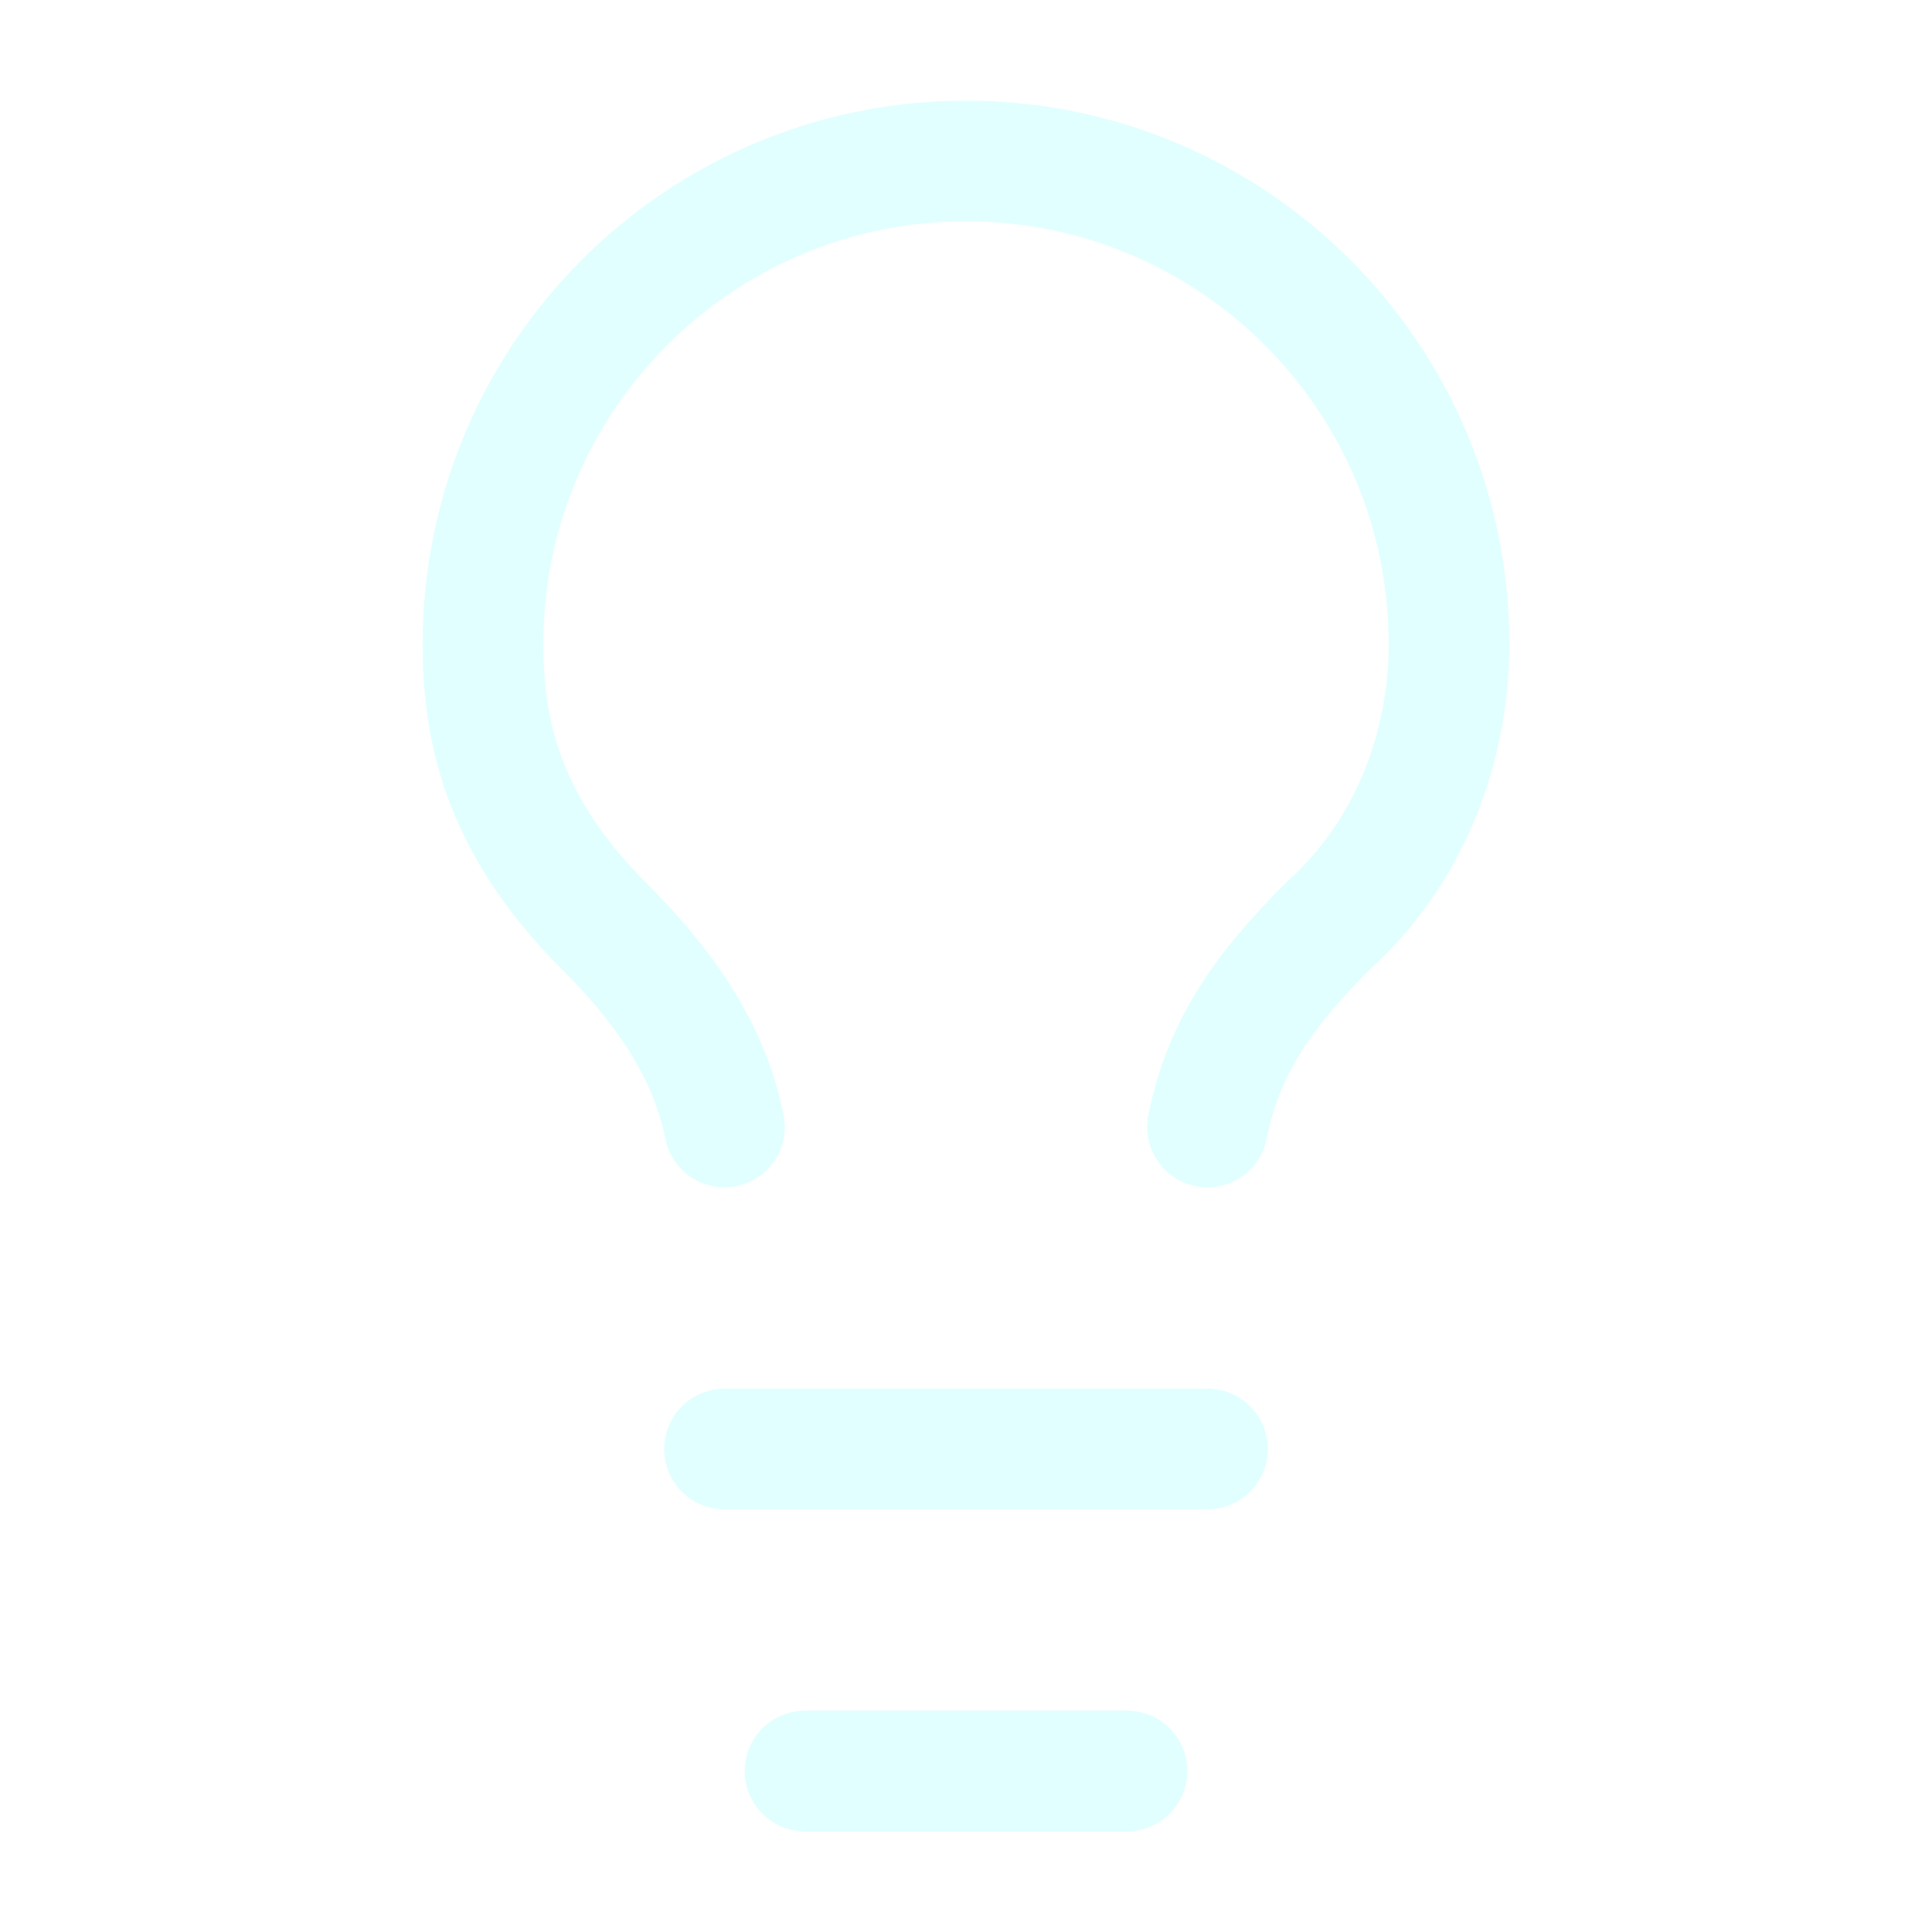
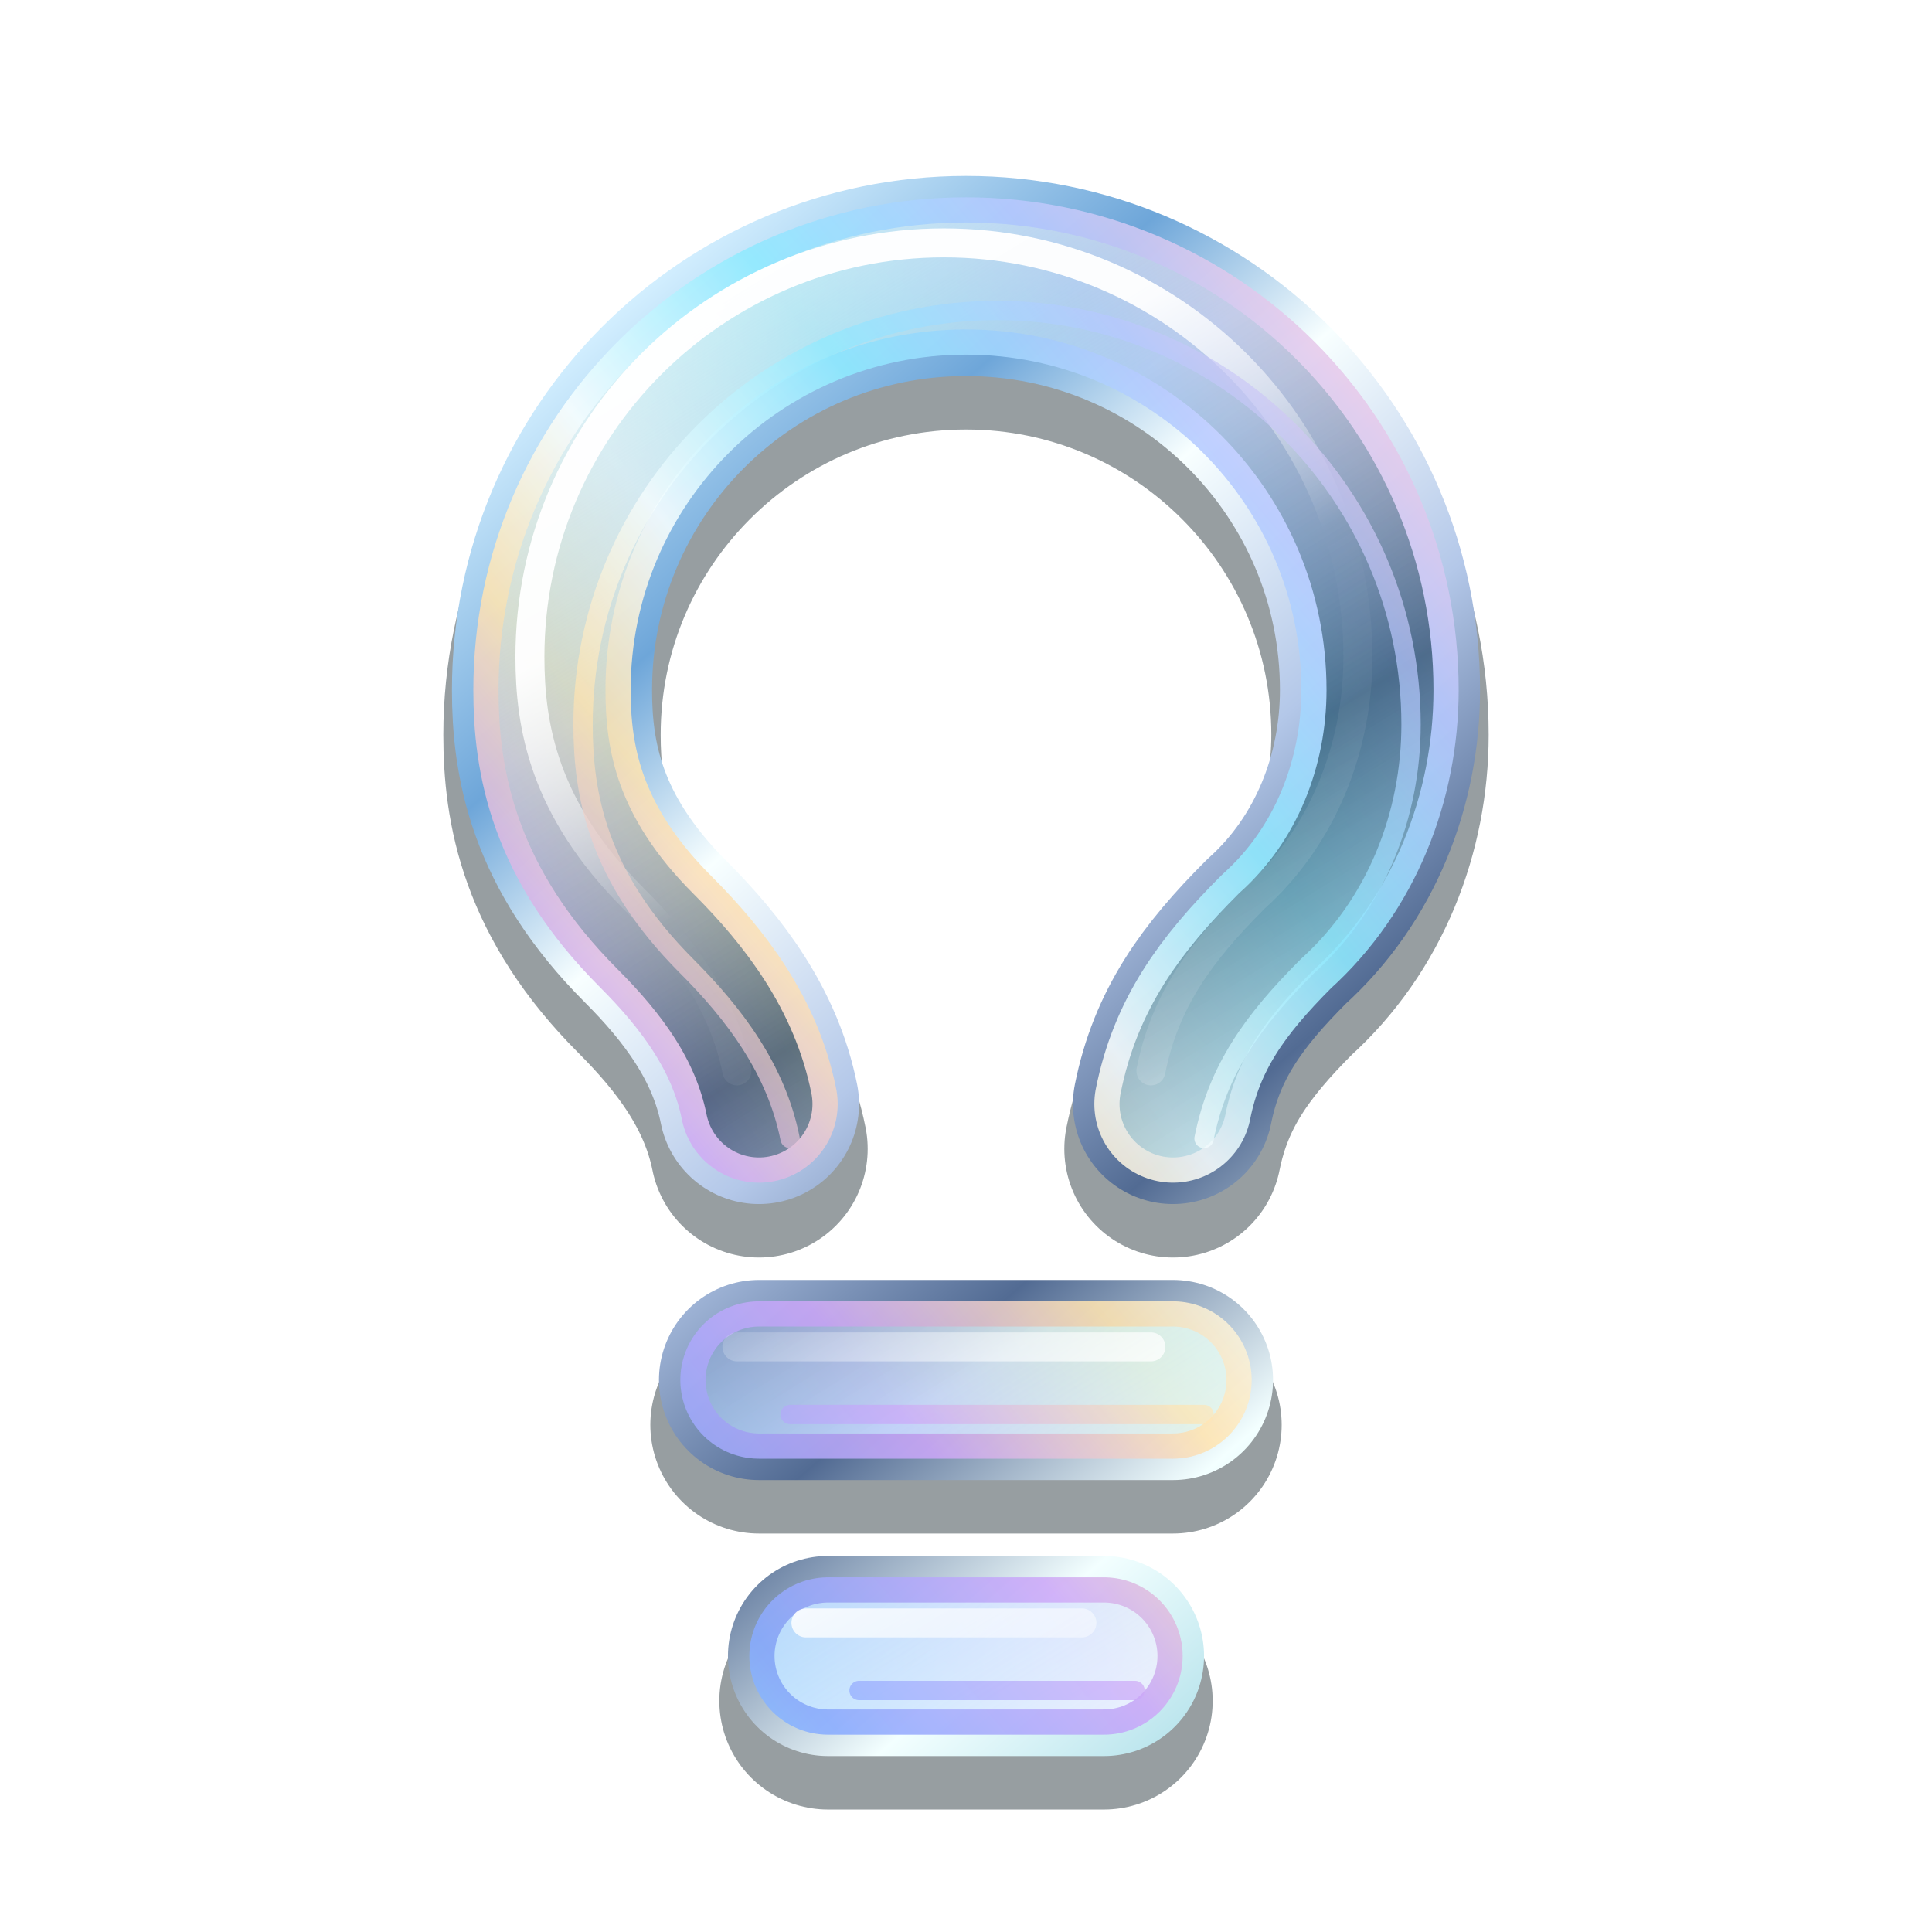
- <svg xmlns="http://www.w3.org/2000/svg" class="lucide lucide-lightbulb" width="24" height="24" viewBox="0 0 24 24" fill="none" stroke="#e2ffff" stroke-width="1.5" stroke-linecap="round" stroke-linejoin="round">
-   <path d="M15 14c.2-1 .7-1.7 1.5-2.5 1-.9 1.5-2.2 1.5-3.5A6 6 0 0 0 6 8c0 1 .2 2.2 1.5 3.5.7.7 1.3 1.5 1.5 2.5" />
-   <path d="M9 18h6" />
-   <path d="M10 22h4" />
+ <svg xmlns="http://www.w3.org/2000/svg" xmlns:xlink="http://www.w3.org/1999/xlink" width="128" height="128" viewBox="-2 -2 28 28" fill="none" stroke-linecap="round" stroke-linejoin="round" data-material="liquid-prism">
+   <defs>
+     <g id="prism-shape">
+       <path d="M15 14c.2-1 .7-1.7 1.5-2.5 1-.9 1.5-2.2 1.5-3.5A6 6 0 0 0 6 8c0 1 .2 2.2 1.5 3.5.7.7 1.3 1.5 1.5 2.5" />
+       <path d="M9 18h6" />
+       <path d="M10 22h4" />
+     </g>
+     <linearGradient id="prism-rim" x1="2" y1="1" x2="21" y2="23" gradientUnits="userSpaceOnUse">
+       <stop stop-color="#ffffff" />
+       <stop offset=".15" stop-color="#d3efff" />
+       <stop offset=".29" stop-color="#6ea6d9" />
+       <stop offset=".39" stop-color="#f8ffff" />
+       <stop offset=".52" stop-color="#b4c8e9" />
+       <stop offset=".65" stop-color="#526b93" />
+       <stop offset=".78" stop-color="#f3ffff" />
+       <stop offset=".9" stop-color="#a8dce7" />
+       <stop offset="1" stop-color="#ffffff" />
+     </linearGradient>
+     <linearGradient id="prism-spectrum" x1="2" y1="20" x2="22" y2="3" gradientUnits="userSpaceOnUse">
+       <stop stop-color="#83edff" />
+       <stop offset=".16" stop-color="#88aaff" />
+       <stop offset=".3" stop-color="#cca7f8" />
+       <stop offset=".42" stop-color="#ffe4b0" />
+       <stop offset=".52" stop-color="#f9ffff" />
+       <stop offset=".65" stop-color="#8eeaff" />
+       <stop offset=".78" stop-color="#b7c8ff" />
+       <stop offset=".9" stop-color="#ffc9de" />
+       <stop offset="1" stop-color="#fff2cb" />
+     </linearGradient>
+     <linearGradient id="prism-core" x1="5" y1="2" x2="18" y2="23" gradientUnits="userSpaceOnUse">
+       <stop stop-color="#efffff" stop-opacity=".9" />
+       <stop offset=".25" stop-color="#a8cddc" stop-opacity=".38" />
+       <stop offset=".48" stop-color="#163d55" stop-opacity=".66" />
+       <stop offset=".7" stop-color="#c7f5ff" stop-opacity=".58" />
+       <stop offset="1" stop-color="#ffffff" stop-opacity=".92" />
+     </linearGradient>
+     <linearGradient id="prism-glint" x1="4" y1="2" x2="16" y2="22" gradientUnits="userSpaceOnUse">
+       <stop stop-color="#ffffff" />
+       <stop offset=".27" stop-color="#ffffff" stop-opacity=".95" />
+       <stop offset=".45" stop-color="#ffffff" stop-opacity="0" />
+       <stop offset=".68" stop-color="#ffffff" stop-opacity=".12" />
+       <stop offset=".86" stop-color="#ffffff" stop-opacity=".85" />
+       <stop offset="1" stop-color="#ffffff" stop-opacity=".3" />
+     </linearGradient>
+   </defs>
+   <use xlink:href="#prism-shape" stroke="#061820" stroke-width="3.15" opacity=".42" transform="translate(0 .65)" />
+   <use xlink:href="#prism-shape" stroke="url(#prism-rim)" stroke-width="2.9" />
+   <use xlink:href="#prism-shape" stroke="url(#prism-spectrum)" stroke-width="2.28" opacity=".86" />
+   <use xlink:href="#prism-shape" stroke="url(#prism-core)" stroke-width="1.55" />
+   <use xlink:href="#prism-shape" stroke="url(#prism-glint)" stroke-width=".42" transform="translate(-.32 -.48)" />
+   <use xlink:href="#prism-shape" stroke="url(#prism-spectrum)" stroke-width=".28" opacity=".7" transform="translate(.45 .5)" />
</svg>
